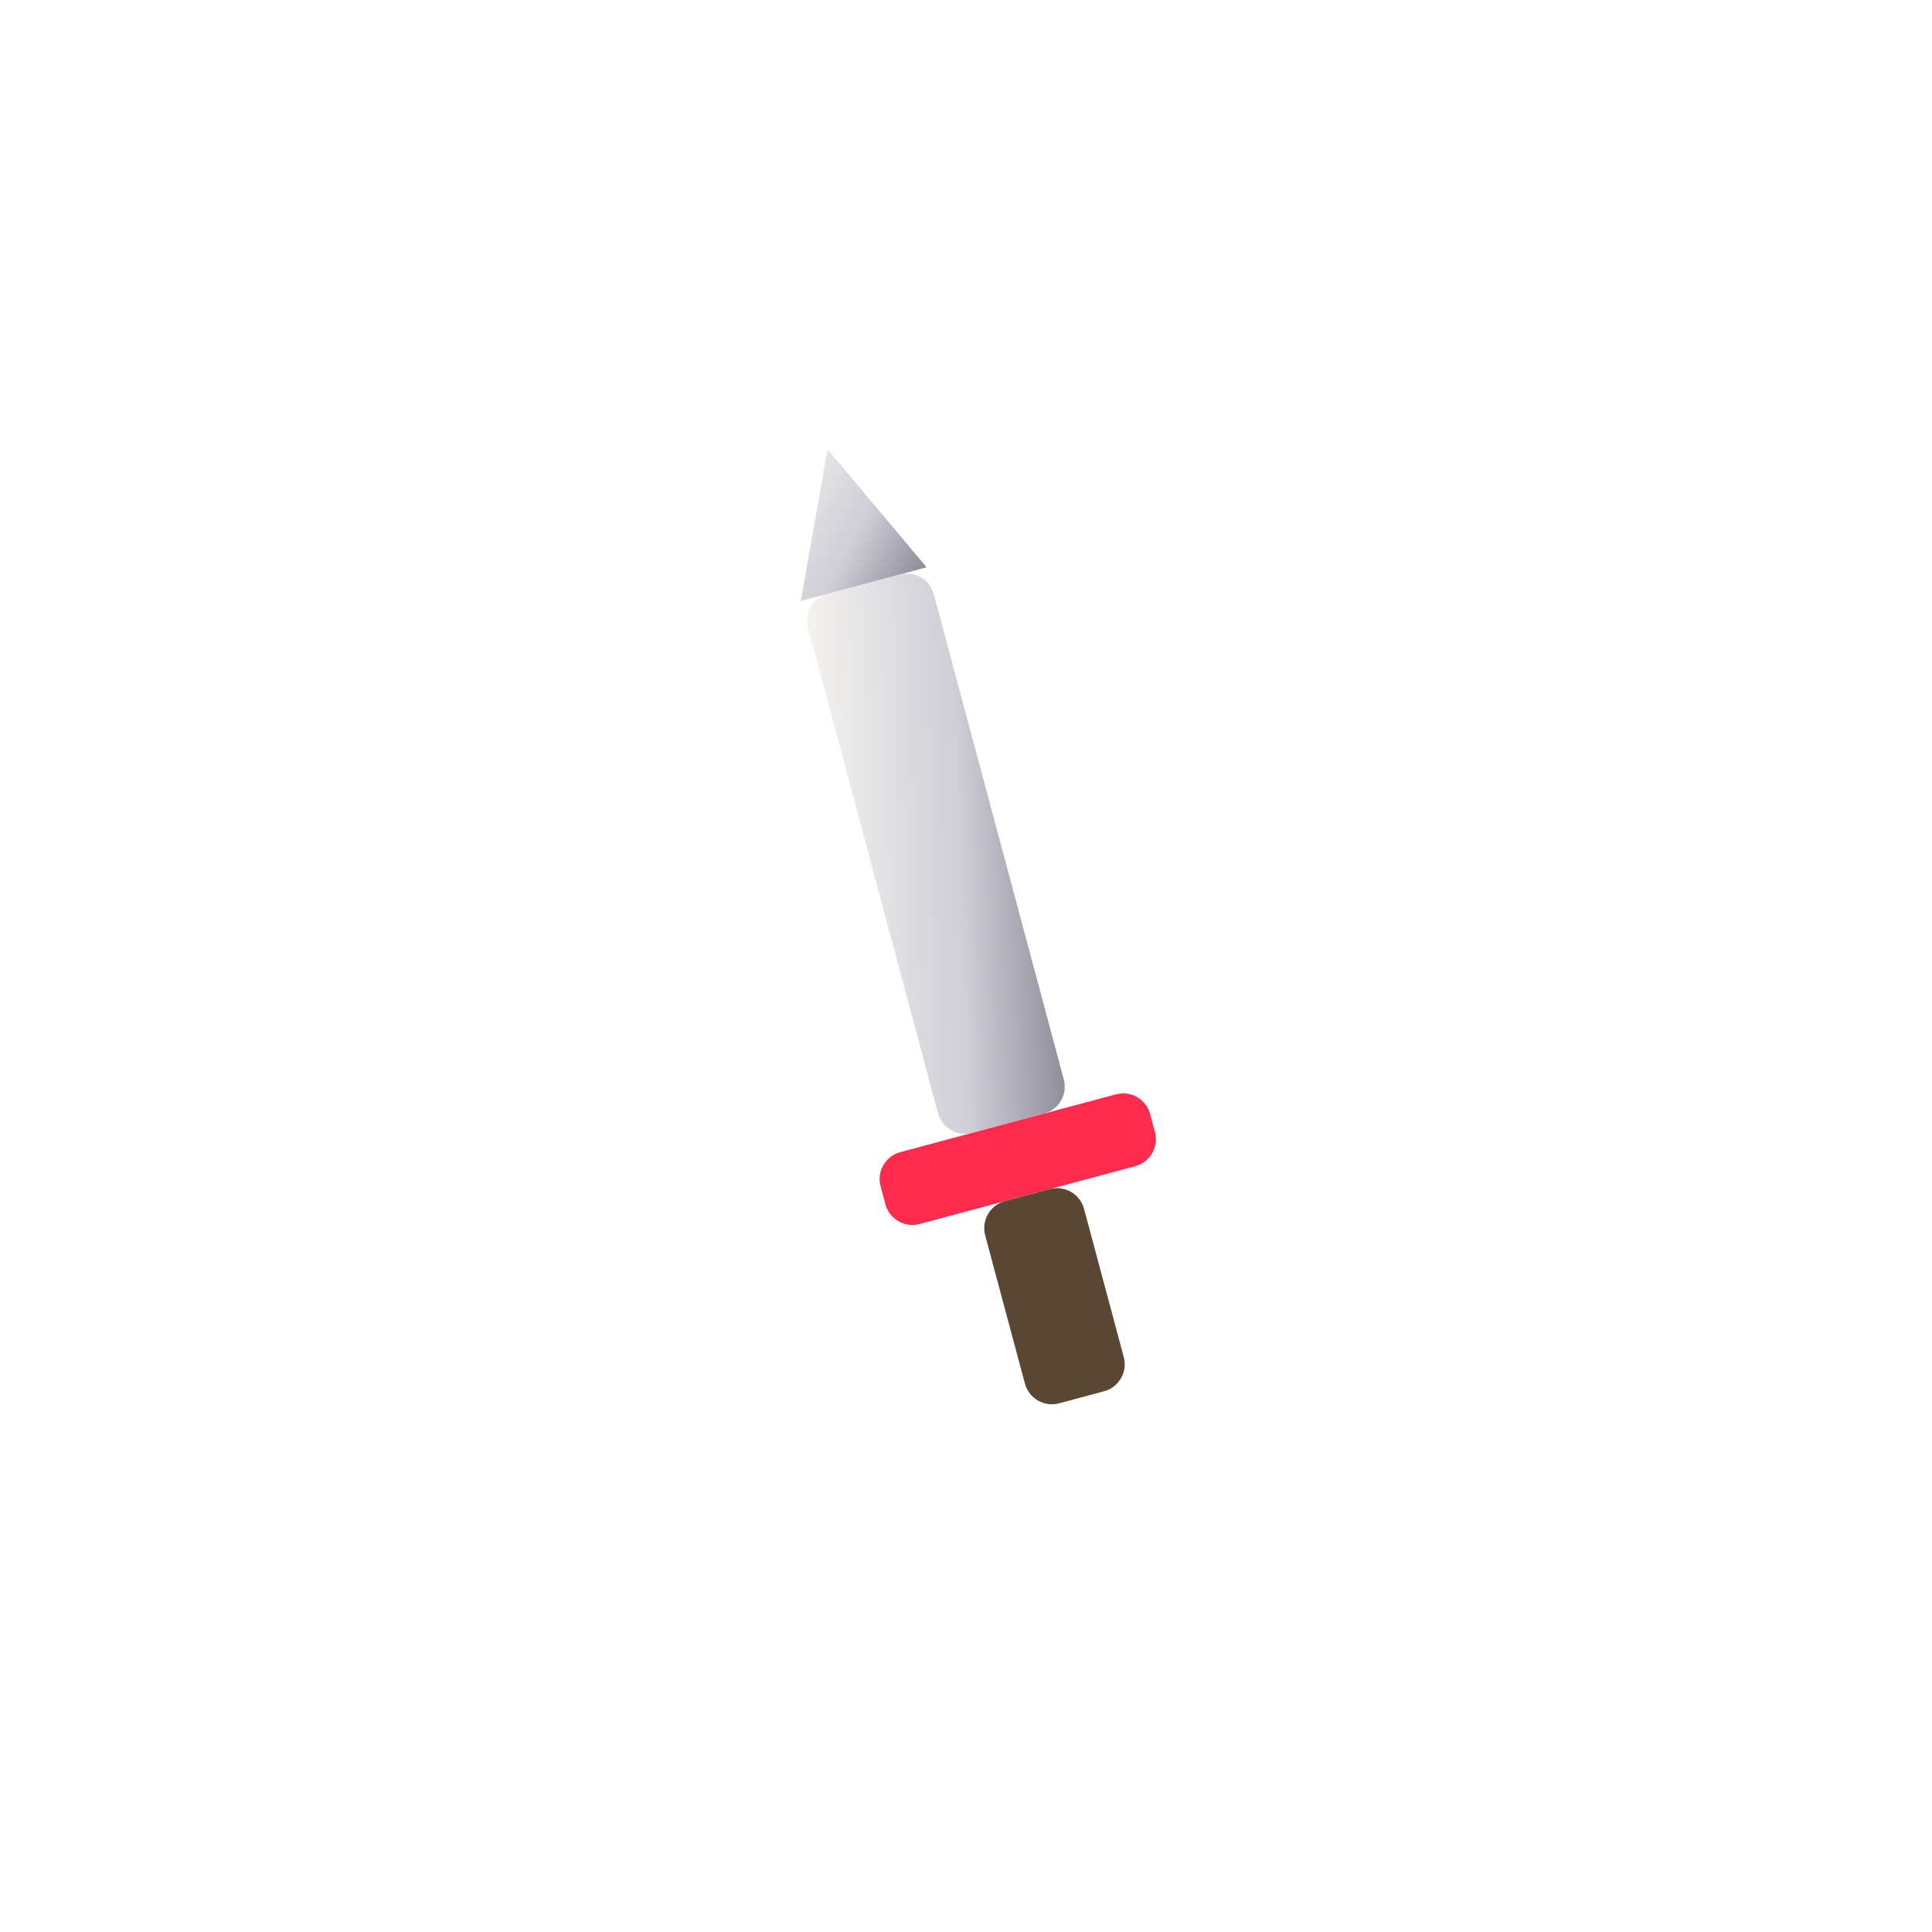
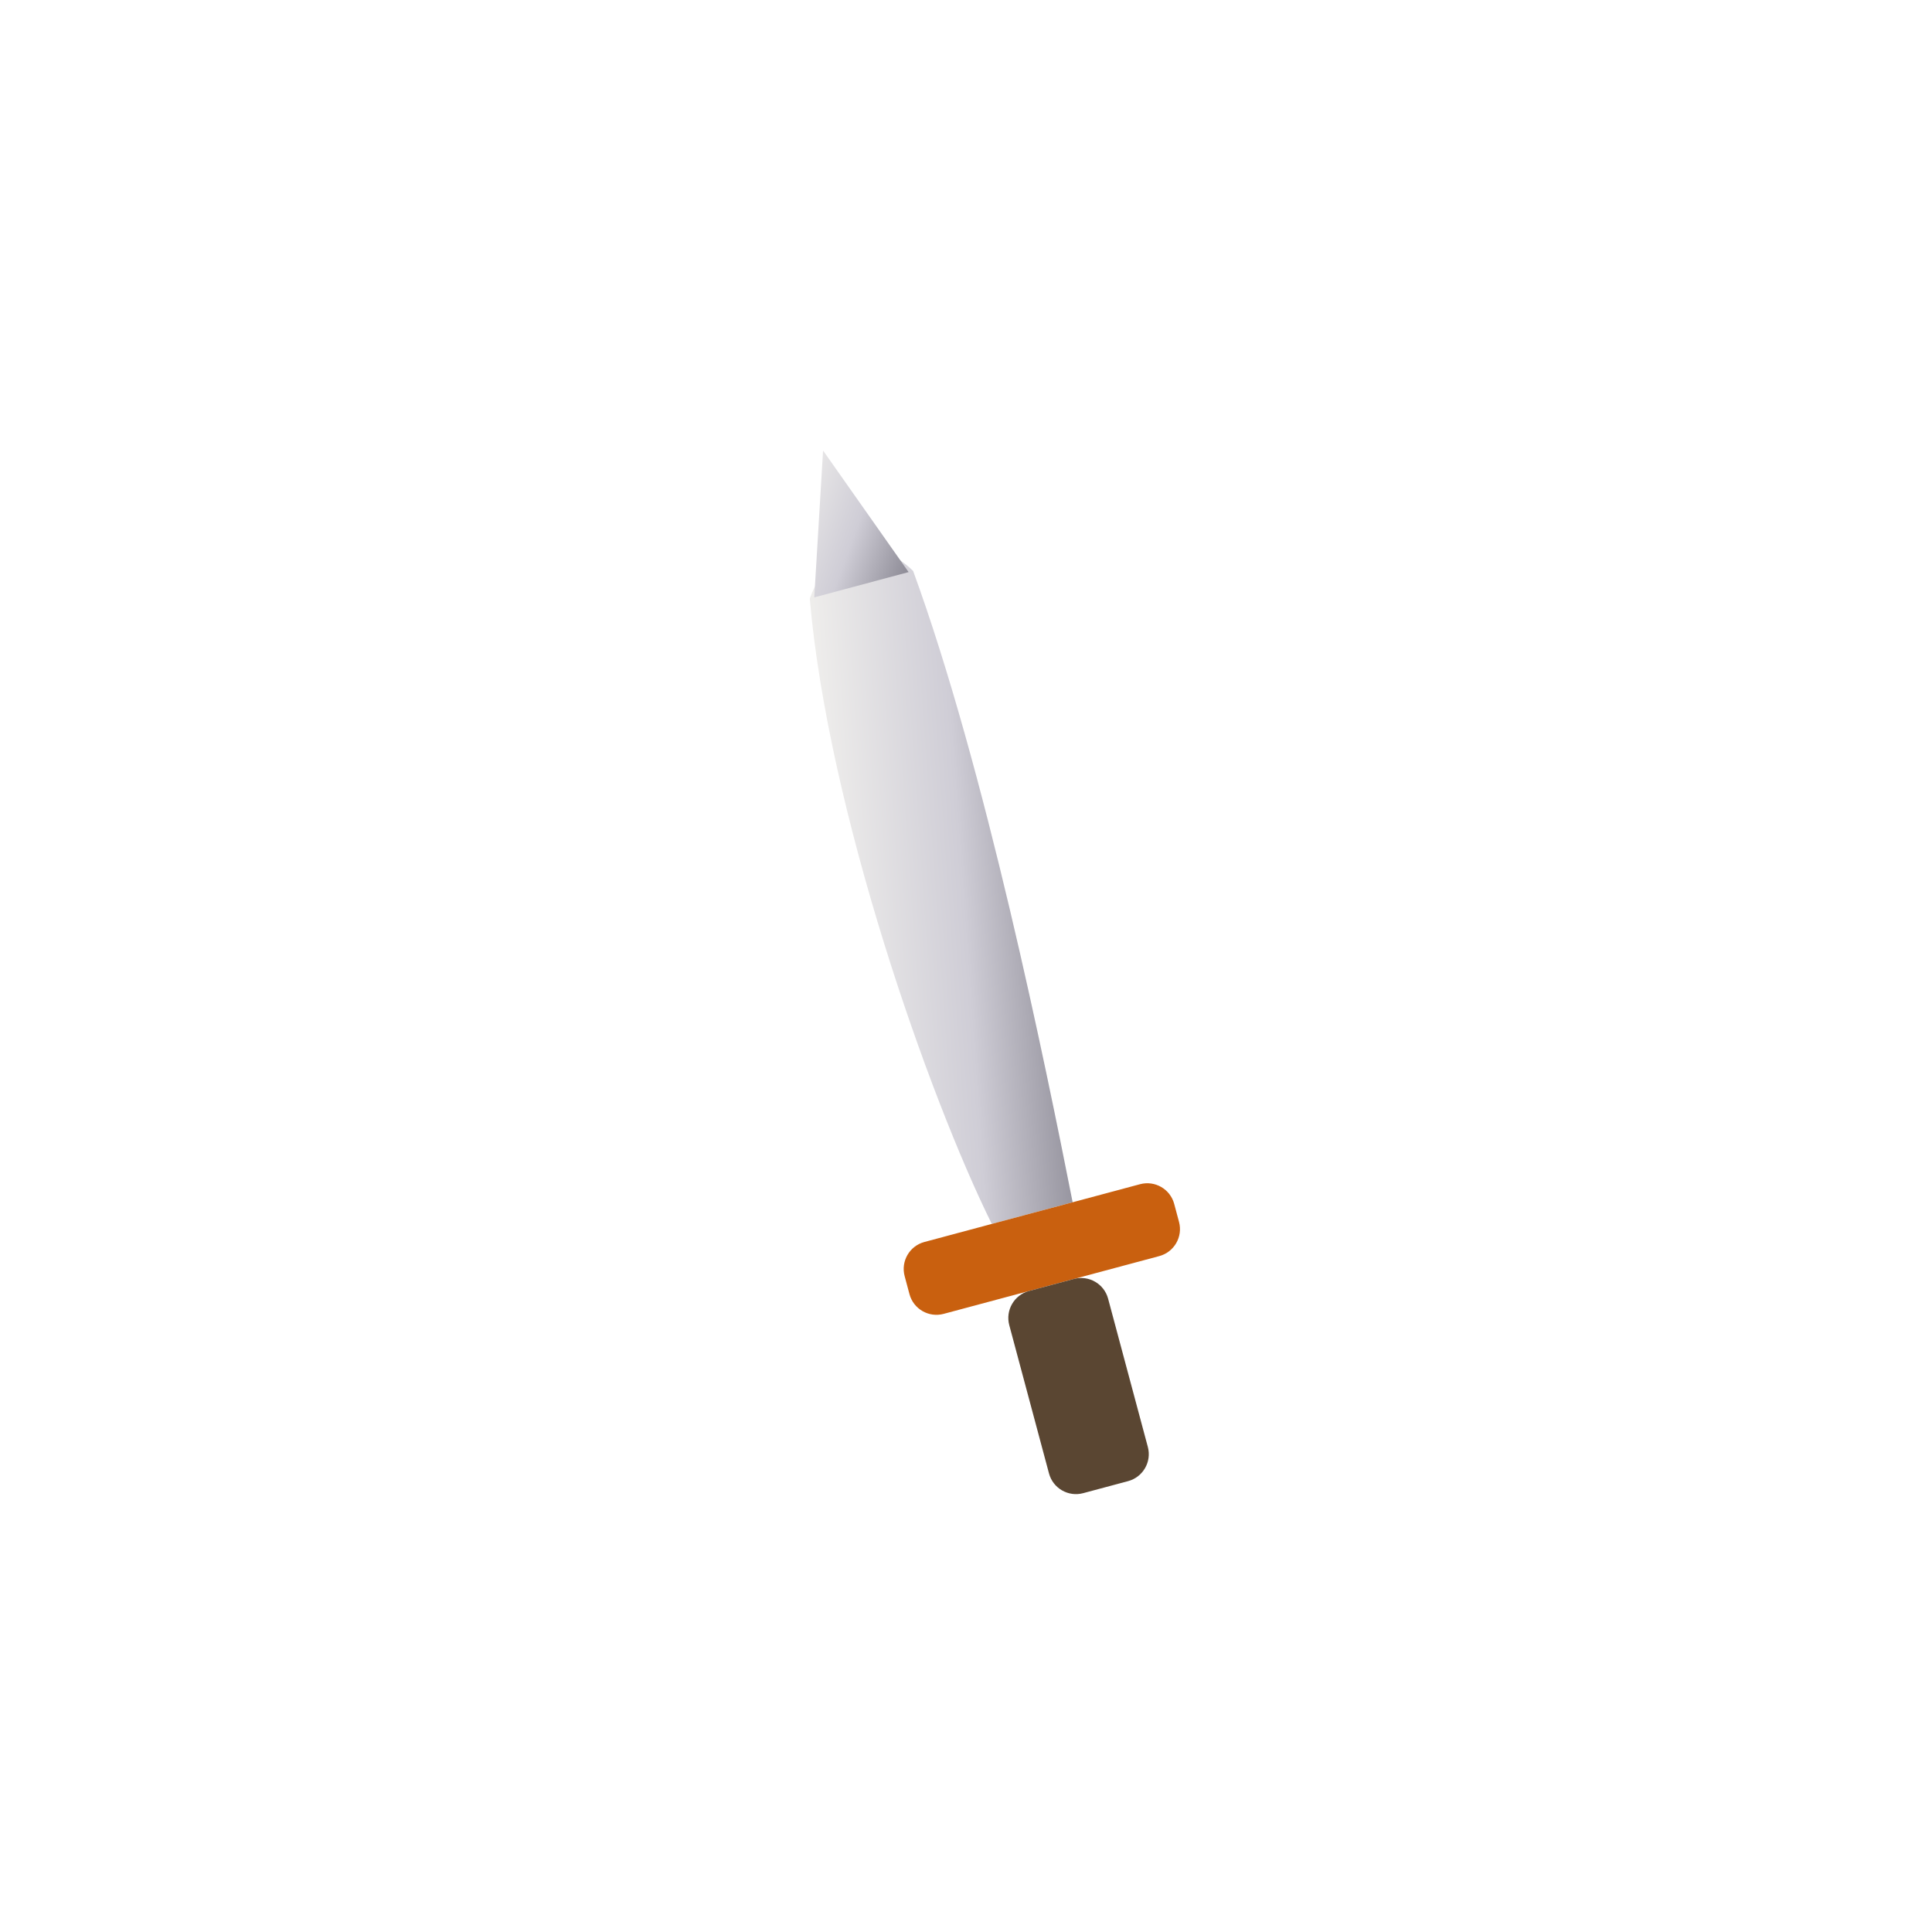
<svg xmlns="http://www.w3.org/2000/svg" viewBox="0 0 108 108" width="108" height="108">
  <defs>
    <linearGradient id="fgBladeGrad" x1="0%" y1="0%" x2="100%" y2="100%">
      <stop offset="0%" stop-color="#f5f4f0" />
      <stop offset="60%" stop-color="#cfcdd6" />
      <stop offset="100%" stop-color="#8d8b96" />
    </linearGradient>
  </defs>
  <g transform="translate(54,54) scale(0.26) rotate(-15)">
-     <rect x="-14" y="-85" width="28" height="120" rx="6" fill="url(#fgBladeGrad)" />
-     <polygon points="-14,-85 14,-85 0,-115" fill="url(#fgBladeGrad)" />
-     <rect x="-30" y="35" width="60" height="16" rx="6" fill="#ff2b4d" />
-     <rect x="-11" y="51" width="22" height="45" rx="6" fill="#5a4632" />
+     <path d="M-12,-85 C-20,-40 -15,25 -9,55 L9,55 C11,25 15,-40 11,-85              C5,-95 -5,-95 -12,-85 Z" fill="url(#fgBladeGrad)" />
+     <polygon points="-11,-85 10,-85 -1,-115" fill="url(#fgBladeGrad)" />
+     <rect x="-30" y="55" width="60" height="16" rx="6" fill="#c9600f" />
+     <rect x="-11" y="71" width="22" height="45" rx="6" fill="#5a4632" />
  </g>
</svg>
